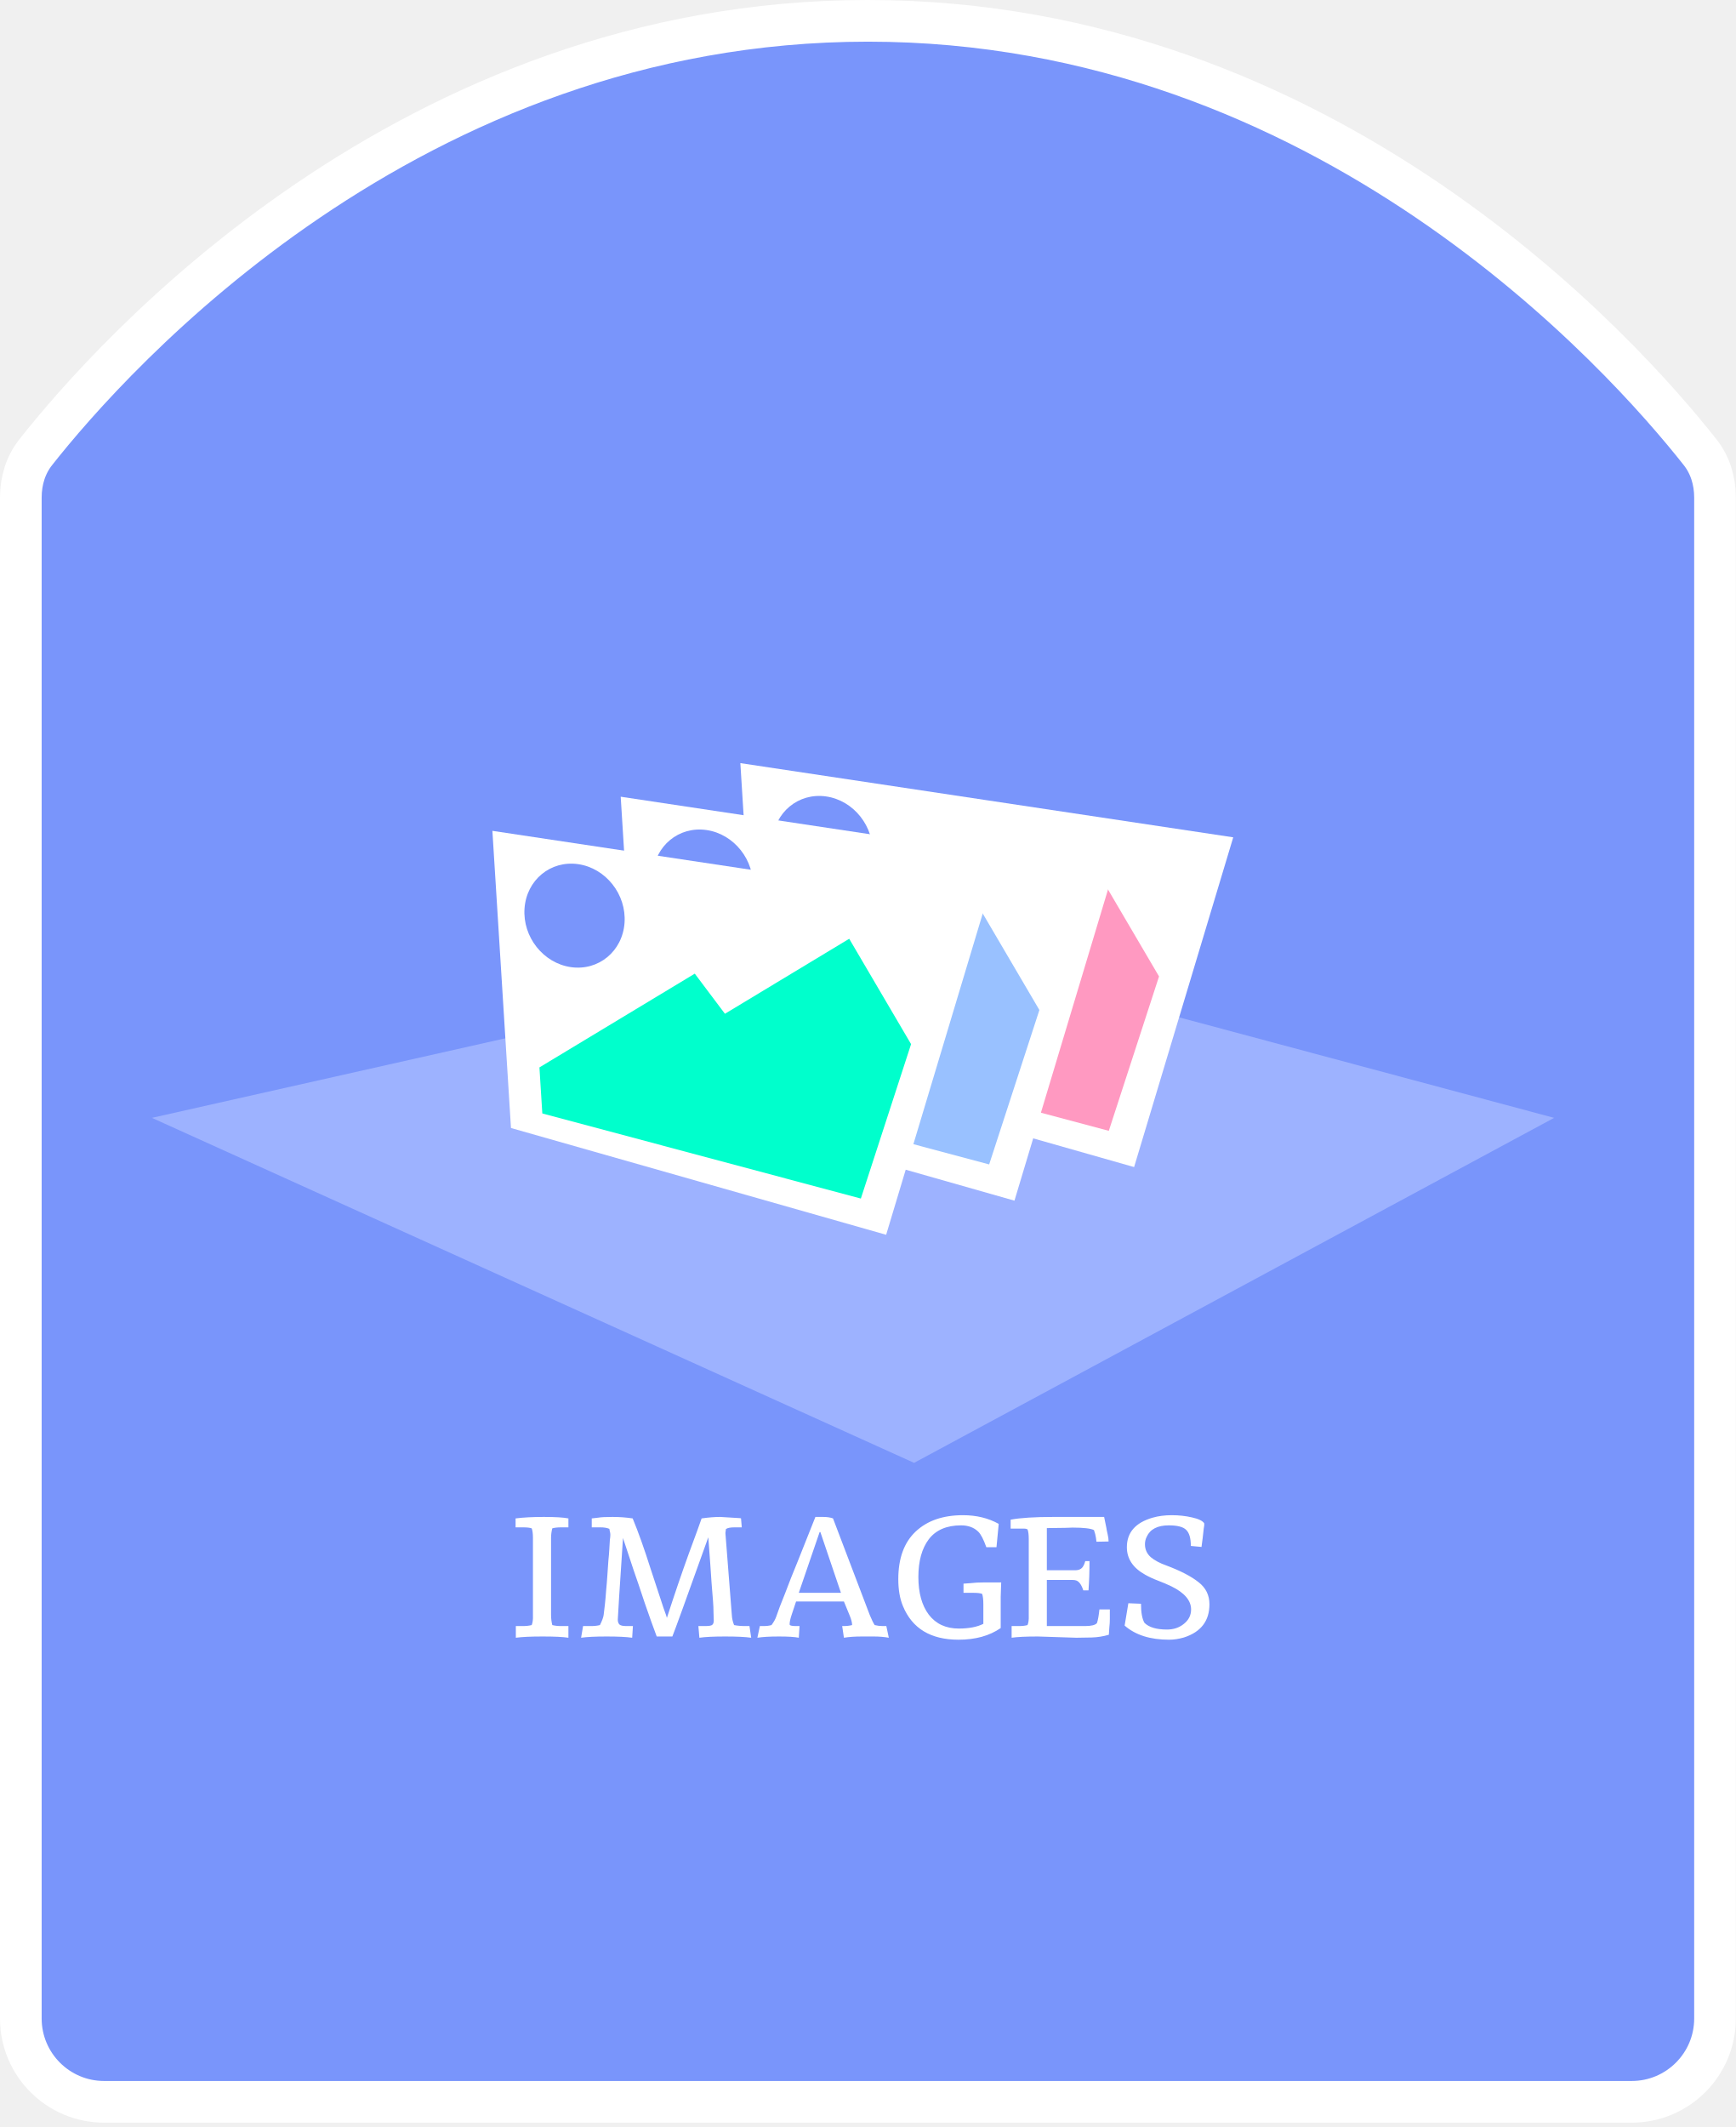
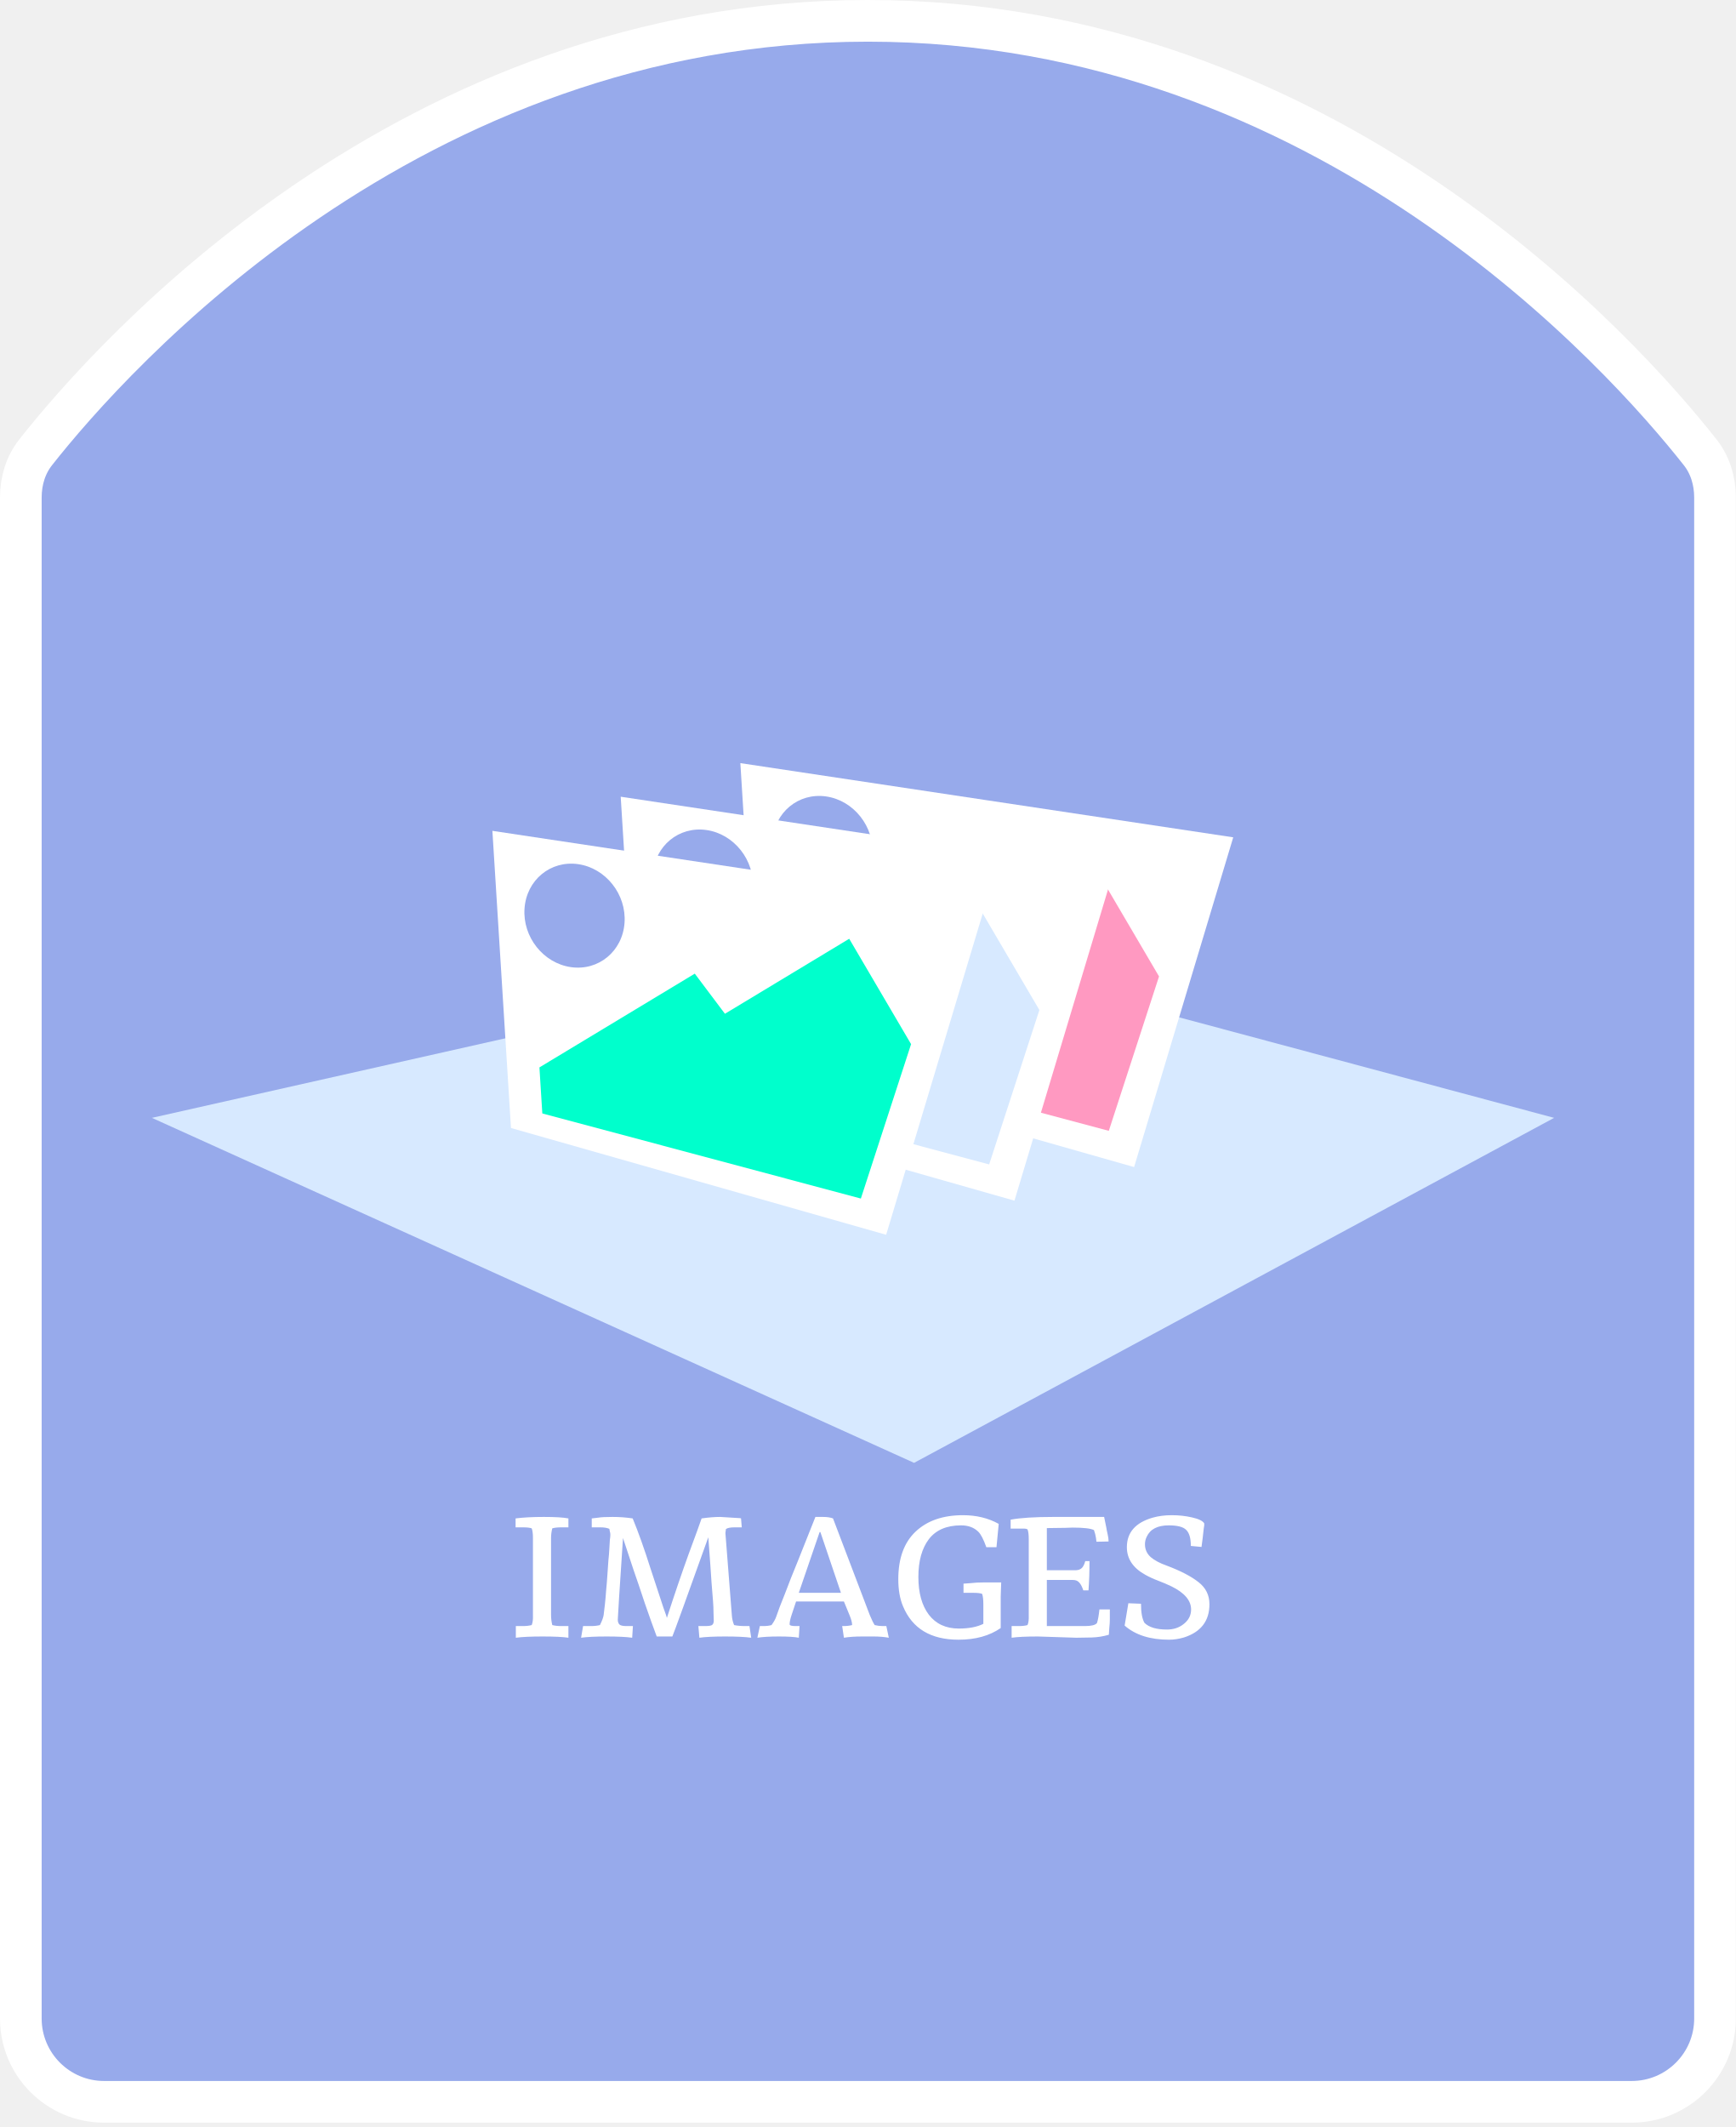
<svg xmlns="http://www.w3.org/2000/svg" width="200" height="245" viewBox="0 0 200 245" fill="none">
-   <path d="M197.6 57.312V232.5C197.6 237.802 193.302 242.1 188 242.1H12C6.698 242.1 2.4 237.802 2.4 232.5V57.312C2.4 55.347 2.976 53.537 4.111 52.097C12.878 40.979 47.156 2.4 100 2.4C152.844 2.4 187.122 40.979 195.889 52.097C197.024 53.537 197.6 55.347 197.6 57.312Z" fill="#7995FB" stroke="white" stroke-width="4.8" />
-   <path d="M105.319 109L179.063 128.761L105.319 168.5L17.5 128.761L105.319 109Z" fill="#9DB2FF" />
+   <path d="M2.4 57.312C2.4 55.347 2.976 53.537 4.111 52.097C12.878 40.979 47.156 2.4 100 2.4C152.844 2.4 187.122 40.979 195.889 52.097C197.024 53.537 197.6 55.347 197.6 57.312V232.5C197.6 237.802 193.302 242.1 188 242.1H12C6.698 242.1 2.4 237.802 2.4 232.5V57.312Z" fill="#97AAEB" stroke="white" stroke-width="4.8" />
+   <path d="M105.319 109L179.063 128.761L105.319 168.5L17.5 128.761L105.319 109Z" fill="#D7E9FF" />
  <path d="M85.301 87.901L113.696 92.175L142.091 96.448L136.38 115.439L130.669 134.43L109.056 128.281L87.442 122.131L86.372 105.016L85.301 87.901Z" fill="white" />
  <path d="M91.053 120.453L90.721 115.15L108.62 104.35L112.094 108.973L126.413 100.333L133.541 112.471L127.754 130.257L91.053 120.453Z" fill="#FF99C1" />
-   <ellipse rx="5.821" ry="5.946" transform="matrix(0.989927 0.141578 -0.0699919 0.997548 94.7649 97.6698)" fill="#7995FB" />
+   <ellipse rx="5.821" ry="5.946" transform="matrix(0.989927 0.141578 -0.0699919 0.997548 94.7649 97.6698)" fill="#97AAEB" />
  <path d="M71.516 91.77L99.911 96.043L128.306 100.317L122.595 119.308L116.884 138.299L95.27 132.149L73.657 125.999L72.586 108.885L71.516 91.77Z" fill="white" />
-   <path d="M77.267 124.322L76.936 119.018L94.835 108.219L98.308 112.841L112.628 104.202L119.756 116.339L113.969 134.125L77.267 124.322Z" fill="#99C1FF" />
-   <ellipse rx="5.821" ry="5.946" transform="matrix(0.989927 0.141578 -0.0699919 0.997548 80.9798 101.538)" fill="#7995FB" />
+   <path d="M77.267 124.322L76.936 119.018L94.835 108.219L98.308 112.841L112.628 104.202L119.756 116.339L113.969 134.125L77.267 124.322Z" fill="#D7E9FF" />
+   <ellipse rx="5.821" ry="5.946" transform="matrix(0.989927 0.141578 -0.0699919 0.997548 80.9798 101.538)" fill="#97AAEB" />
  <path d="M56.732 95.701L85.127 99.974L113.522 104.247L107.811 123.238L102.1 142.229L80.487 136.08L58.874 129.93L57.803 112.816L56.732 95.701Z" fill="white" />
  <path d="M62.484 128.252L62.152 122.949L80.051 112.15L83.525 116.772L97.844 108.132L104.972 120.27L99.186 138.056L62.484 128.252Z" fill="#00FFCC" />
-   <ellipse rx="5.821" ry="5.946" transform="matrix(0.989927 0.141578 -0.0699919 0.997548 66.1961 105.469)" fill="#7995FB" />
+   <ellipse rx="5.821" ry="5.946" transform="matrix(0.989927 0.141578 -0.0699919 0.997548 66.1961 105.469)" fill="#97AAEB" />
  <path d="M65.491 188.643C64.881 188.548 63.891 188.5 62.519 188.5C61.167 188.5 60.138 188.548 59.434 188.643V187.3H60.262C60.624 187.3 60.957 187.262 61.262 187.186C61.376 186.9 61.424 186.529 61.405 186.071V177.129C61.405 176.652 61.357 176.29 61.262 176.043C61.053 175.967 60.719 175.929 60.262 175.929H59.405V174.9C60.281 174.786 61.367 174.729 62.662 174.729C63.976 174.729 64.919 174.786 65.491 174.9V175.929H64.633C64.234 175.929 63.9 175.967 63.633 176.043C63.538 176.424 63.491 176.786 63.491 177.129V186.014C63.491 186.414 63.538 186.805 63.633 187.186C63.938 187.262 64.272 187.3 64.633 187.3H65.491V188.643ZM86.552 188.643C85.885 188.548 84.885 188.5 83.552 188.5C82.238 188.5 81.247 188.548 80.58 188.643L80.466 187.3H81.238C81.695 187.3 81.971 187.252 82.066 187.157C82.18 187.062 82.238 186.9 82.238 186.671C82.238 186.424 82.228 186.11 82.209 185.729C82.209 185.329 82.19 184.89 82.152 184.414C82.114 183.919 82.057 183.205 81.98 182.271C81.923 181.319 81.799 179.586 81.609 177.071C79.095 184.1 77.714 187.91 77.466 188.5H75.666C75.285 187.49 74.828 186.214 74.295 184.671C73.78 183.11 73.352 181.843 73.009 180.871C72.685 179.881 72.276 178.643 71.78 177.157C71.38 183.157 71.18 186.29 71.18 186.557C71.18 186.805 71.247 186.995 71.38 187.129C71.514 187.243 71.78 187.3 72.18 187.3H72.923L72.838 188.643C72.171 188.548 71.19 188.5 69.895 188.5C68.6 188.5 67.618 188.548 66.952 188.643L67.18 187.3H68.123C68.485 187.3 68.819 187.262 69.123 187.186C69.371 186.69 69.514 186.3 69.552 186.014C69.59 185.71 69.638 185.31 69.695 184.814C69.752 184.3 69.799 183.757 69.838 183.186C69.895 182.614 69.942 182.033 69.98 181.443C70.019 180.852 70.057 180.3 70.095 179.786C70.152 179.252 70.19 178.776 70.209 178.357C70.228 177.938 70.247 177.614 70.266 177.386C70.304 177.138 70.323 176.938 70.323 176.786C70.323 176.633 70.304 176.51 70.266 176.414C70.247 176.3 70.228 176.195 70.209 176.1C69.942 175.986 69.6 175.929 69.18 175.929H68.18V174.9C68.371 174.881 68.618 174.852 68.923 174.814C69.247 174.757 69.799 174.729 70.58 174.729C71.38 174.729 72.152 174.786 72.895 174.9C73.542 176.462 74.228 178.386 74.952 180.671C75.695 182.957 76.19 184.462 76.438 185.186C76.704 185.91 76.838 186.3 76.838 186.357C77.714 183.652 78.552 181.195 79.352 178.986C80.171 176.776 80.666 175.414 80.838 174.9C81.638 174.786 82.352 174.729 82.98 174.729L85.295 174.871L85.38 174.9L85.466 175.929H84.638C84.142 175.929 83.809 175.995 83.638 176.129C83.618 176.243 83.6 176.395 83.58 176.586L84.323 186.071C84.342 186.433 84.428 186.805 84.58 187.186C84.961 187.262 85.38 187.3 85.838 187.3H86.352L86.552 188.643ZM94.435 176.471L92.035 183.471H96.892L94.521 176.471H94.435ZM92.035 188.643C91.578 188.548 90.816 188.5 89.749 188.5C88.683 188.5 87.854 188.548 87.264 188.643L87.549 187.3H87.978C88.321 187.3 88.626 187.262 88.892 187.186C89.159 186.824 89.34 186.5 89.435 186.214C89.549 185.91 89.683 185.538 89.835 185.1C90.007 184.662 90.207 184.157 90.435 183.586C90.664 183.014 90.902 182.395 91.149 181.729C91.416 181.062 91.683 180.405 91.949 179.757L93.949 174.729H94.835C95.292 174.729 95.673 174.786 95.978 174.9L100.207 186.014C100.435 186.567 100.626 186.957 100.778 187.186C101.083 187.262 101.387 187.3 101.692 187.3H102.121L102.407 188.643C101.873 188.548 101.292 188.5 100.664 188.5H99.321C98.502 188.5 97.806 188.548 97.235 188.643L97.035 187.3H97.207C97.549 187.3 97.873 187.262 98.178 187.186C98.178 186.9 98.083 186.529 97.892 186.071L97.235 184.471H91.721L91.207 186.014C91.054 186.471 90.978 186.833 90.978 187.1C90.978 187.233 91.216 187.3 91.692 187.3H92.121L92.035 188.643ZM115.299 187.529C114.004 188.424 112.385 188.871 110.442 188.871C107.242 188.871 105.109 187.586 104.042 185.014C103.68 184.157 103.499 183.119 103.499 181.9C103.499 179.5 104.166 177.671 105.499 176.414C106.832 175.157 108.651 174.529 110.956 174.529C112.499 174.529 113.87 174.862 115.07 175.529L114.813 178.214H113.642C113.318 177.3 113.004 176.7 112.699 176.414C112.204 175.938 111.547 175.7 110.728 175.7C109.07 175.7 107.832 176.233 107.013 177.3C106.213 178.367 105.813 179.814 105.813 181.643C105.813 183.471 106.213 184.919 107.013 185.986C107.832 187.052 108.985 187.586 110.47 187.586C111.632 187.586 112.575 187.405 113.299 187.043V184.814C113.299 184.243 113.251 183.833 113.156 183.586C112.947 183.51 112.613 183.471 112.156 183.471H111.013V182.414C111.128 182.414 111.394 182.395 111.813 182.357C112.251 182.3 112.813 182.271 113.499 182.271H115.356C115.337 182.576 115.328 182.833 115.328 183.043L115.299 183.929V187.529ZM116.444 175.043C117.568 174.833 119.206 174.729 121.358 174.729H127.215L127.473 175.986C127.492 176.138 127.539 176.376 127.615 176.7C127.692 177.024 127.73 177.31 127.73 177.557L126.33 177.586L126.273 177.129C126.235 176.862 126.158 176.567 126.044 176.243C125.663 176.052 124.844 175.957 123.587 175.957L122.73 175.986L120.615 176.014V180.871H123.873C124.33 180.871 124.644 180.71 124.815 180.386C124.892 180.271 124.968 180.081 125.044 179.814H125.53C125.53 181.033 125.492 182.157 125.415 183.186H124.815C124.606 182.538 124.33 182.157 123.987 182.043C123.873 182.005 123.73 181.986 123.558 181.986H120.615V187.3H125.015C125.739 187.3 126.196 187.186 126.387 186.957C126.501 186.633 126.596 186.11 126.673 185.386C127.073 185.386 127.473 185.386 127.873 185.386V186.5C127.873 186.805 127.854 187.129 127.815 187.471C127.796 187.795 127.777 188.071 127.758 188.3C127.111 188.49 126.454 188.595 125.787 188.614C125.139 188.633 124.549 188.643 124.015 188.643L119.587 188.5C118.215 188.5 117.206 188.548 116.558 188.643V187.3H117.415C117.796 187.3 118.12 187.262 118.387 187.186C118.501 186.938 118.549 186.567 118.53 186.071V177.271C118.53 176.757 118.482 176.386 118.387 176.157C118.273 176.1 118.139 176.071 117.987 176.071H116.444V175.043ZM132.12 177.014C131.987 177.281 131.92 177.567 131.92 177.871C131.92 178.462 132.14 178.957 132.578 179.357C133.035 179.738 133.644 180.062 134.406 180.329C136.025 180.938 137.254 181.576 138.092 182.243C138.93 182.89 139.349 183.738 139.349 184.786C139.349 186.71 138.368 187.986 136.406 188.614C135.816 188.786 135.244 188.871 134.692 188.871C132.52 188.871 130.816 188.329 129.578 187.243L130.006 184.671L131.463 184.729C131.463 185.738 131.597 186.471 131.863 186.929C132.378 187.443 133.244 187.7 134.463 187.7C135.225 187.7 135.873 187.481 136.406 187.043C136.959 186.605 137.235 186.052 137.235 185.386C137.235 184.357 136.482 183.471 134.978 182.729C134.501 182.5 133.987 182.281 133.435 182.071C132.882 181.862 132.387 181.633 131.949 181.386C130.54 180.605 129.835 179.548 129.835 178.214C129.835 176.519 130.825 175.386 132.806 174.814C133.473 174.624 134.206 174.529 135.006 174.529C135.825 174.529 136.606 174.614 137.349 174.786C138.111 174.957 138.578 175.186 138.749 175.471C138.749 175.529 138.749 175.605 138.749 175.7L138.692 176.071C138.616 176.814 138.53 177.519 138.435 178.186L137.206 178.071C137.206 177.176 137.025 176.557 136.663 176.214C136.32 175.871 135.654 175.7 134.663 175.7C133.368 175.7 132.52 176.138 132.12 177.014Z" fill="white" />
</svg>
